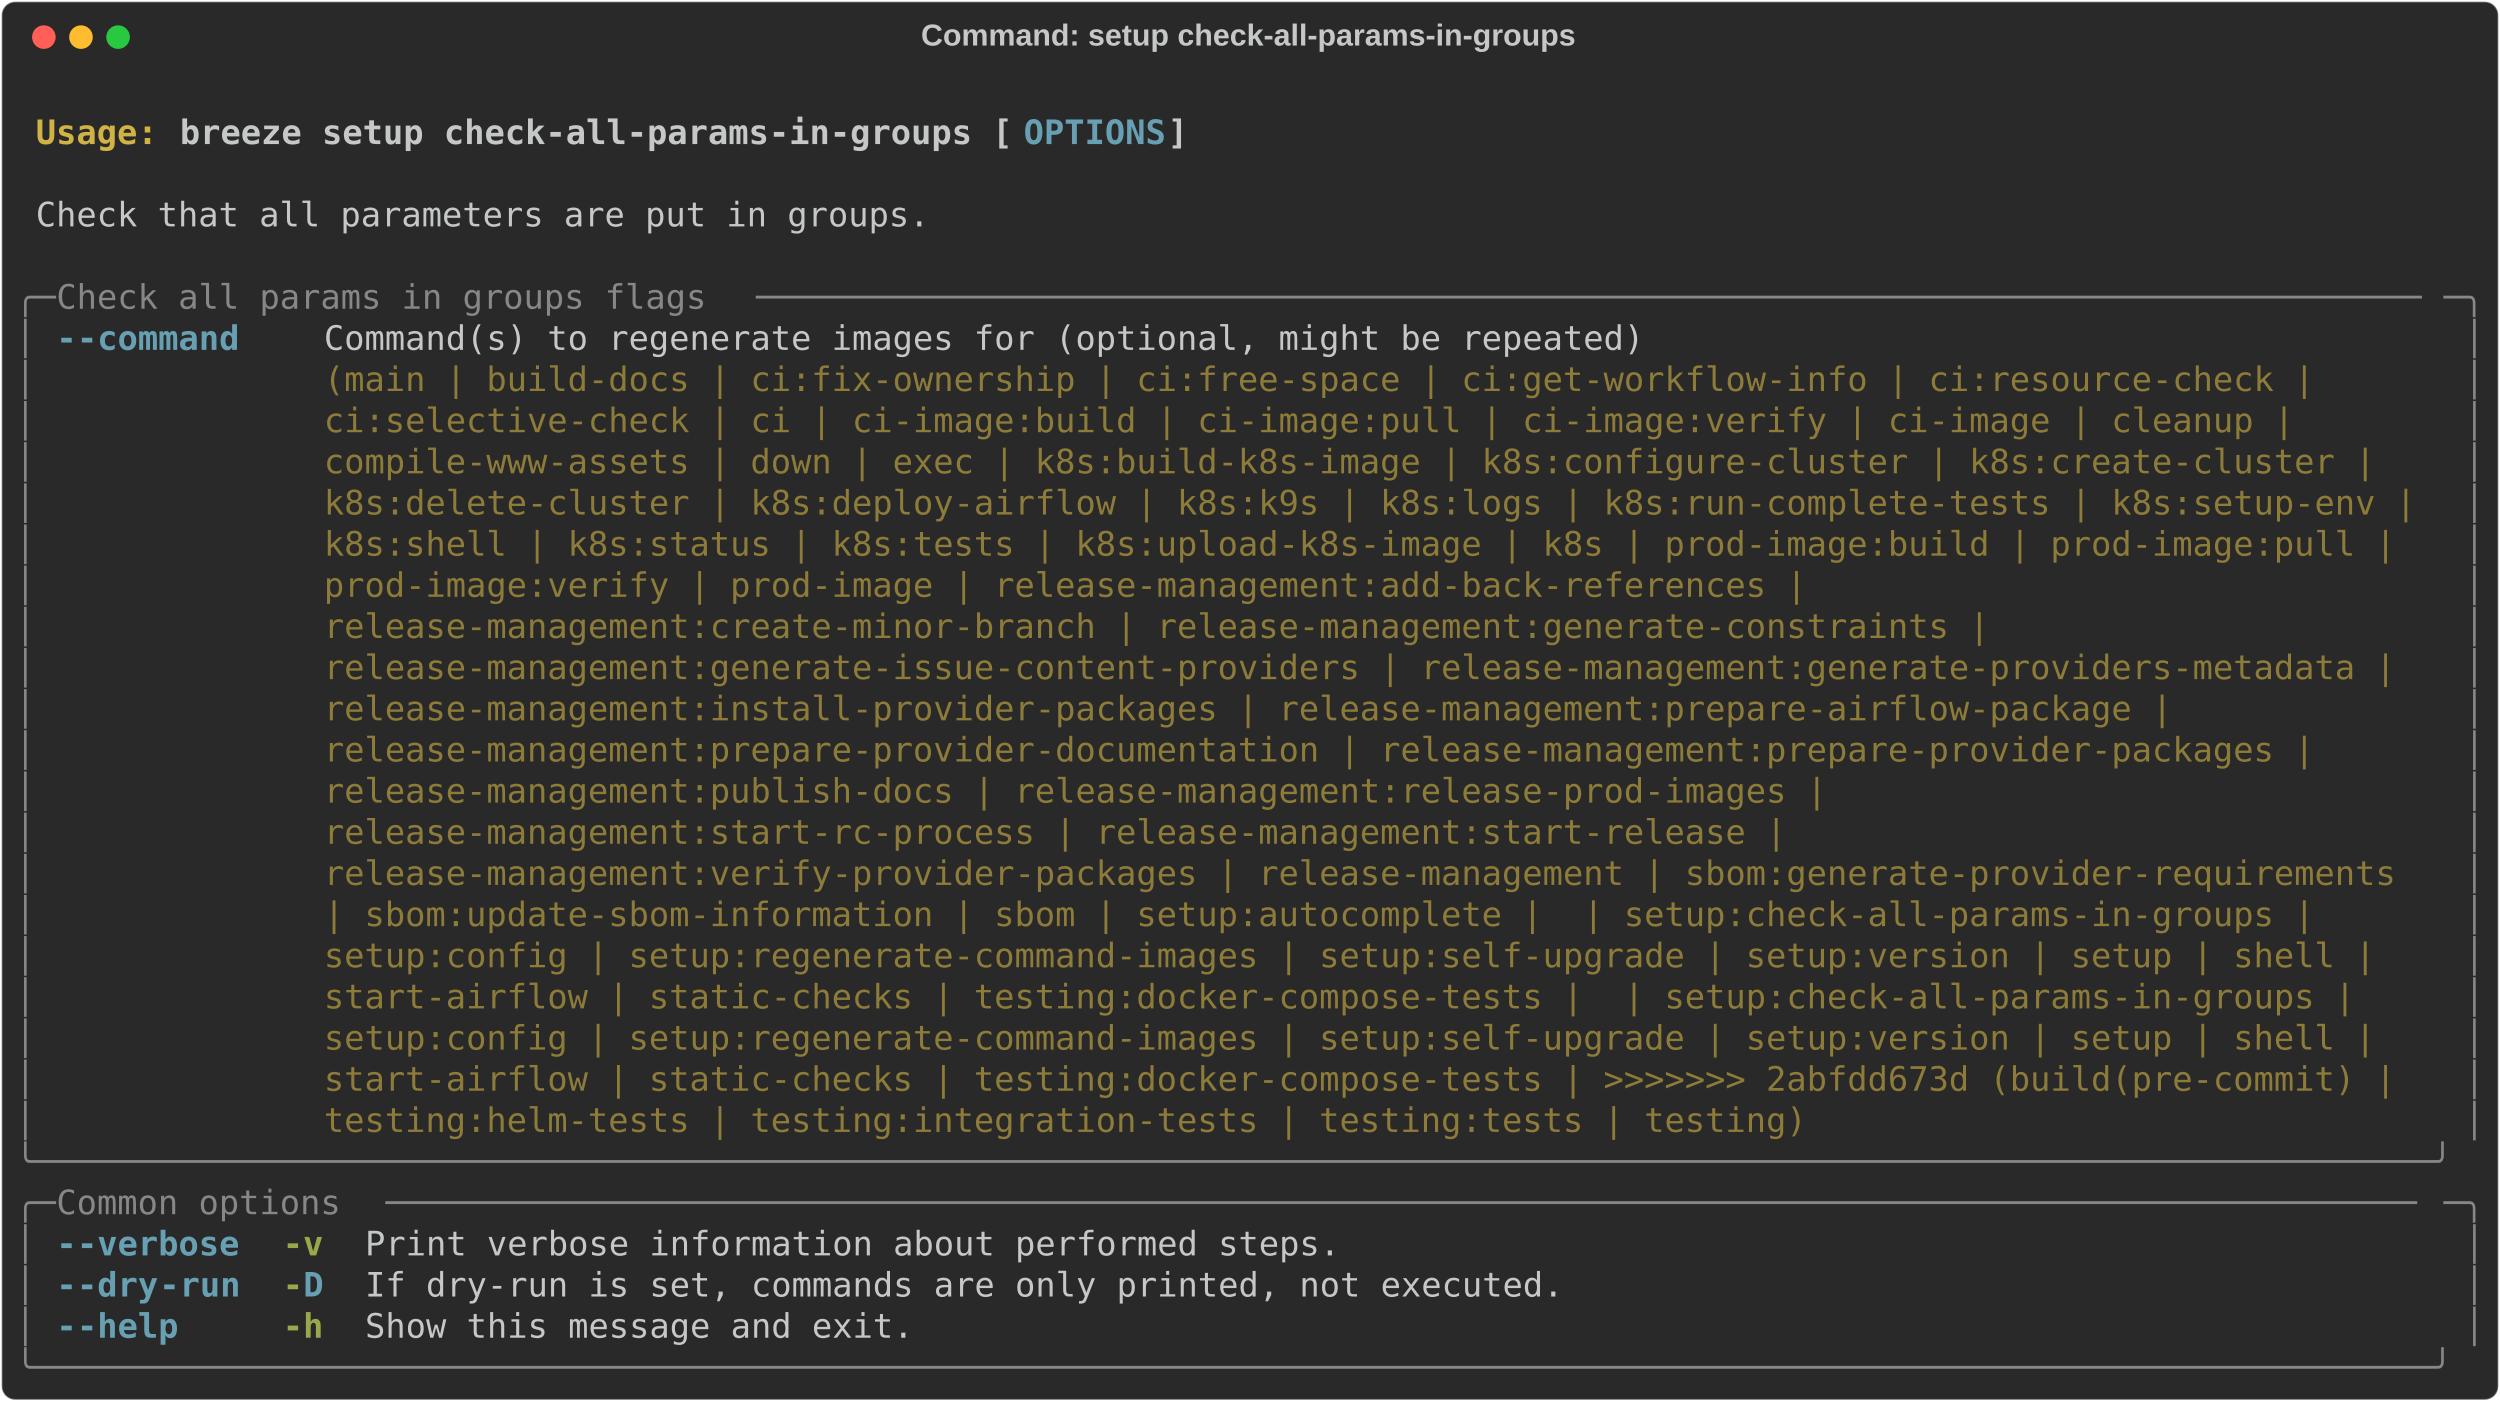
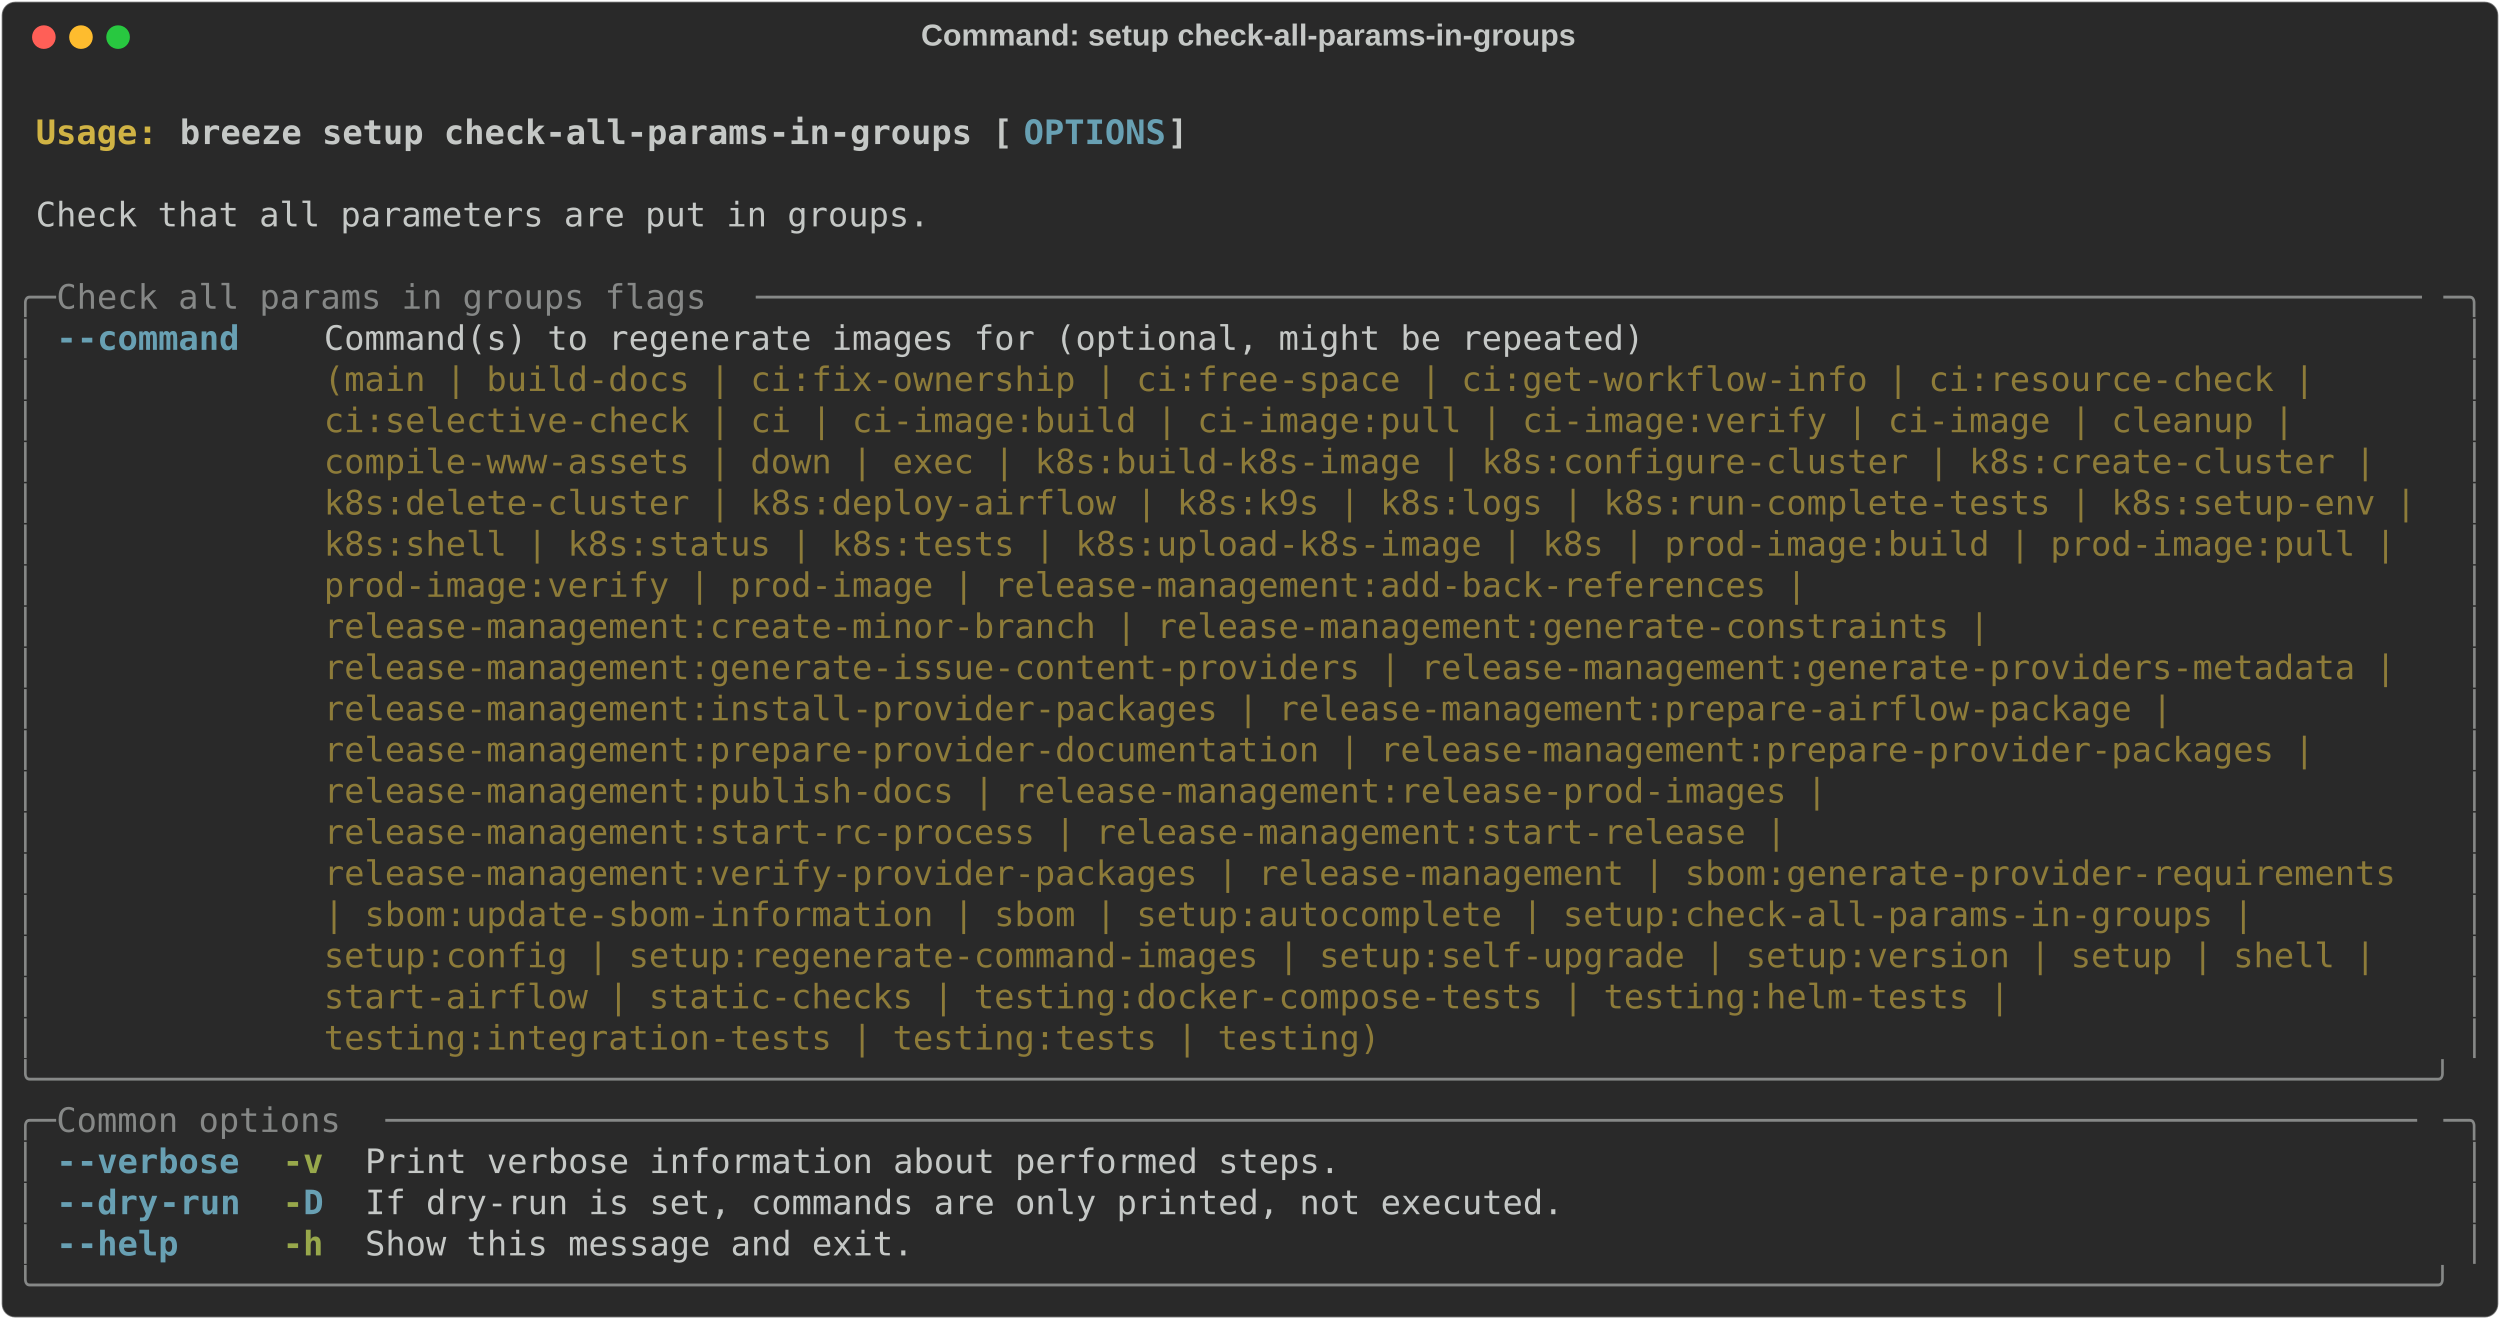
- <svg xmlns="http://www.w3.org/2000/svg" class="rich-terminal" viewBox="0 0 1482 830.8">
+ <svg xmlns="http://www.w3.org/2000/svg" class="rich-terminal" viewBox="0 0 1482 782.0">
  <style>

    @font-face {
        font-family: "Fira Code";
        src: local("FiraCode-Regular"),
                url("https://cdnjs.cloudflare.com/ajax/libs/firacode/6.2.0/woff2/FiraCode-Regular.woff2") format("woff2"),
                url("https://cdnjs.cloudflare.com/ajax/libs/firacode/6.2.0/woff/FiraCode-Regular.woff") format("woff");
        font-style: normal;
        font-weight: 400;
    }
    @font-face {
        font-family: "Fira Code";
        src: local("FiraCode-Bold"),
                url("https://cdnjs.cloudflare.com/ajax/libs/firacode/6.2.0/woff2/FiraCode-Bold.woff2") format("woff2"),
                url("https://cdnjs.cloudflare.com/ajax/libs/firacode/6.2.0/woff/FiraCode-Bold.woff") format("woff");
        font-style: bold;
        font-weight: 700;
    }

    .breeze-setup-check-all-params-in-groups-matrix {
        font-family: Fira Code, monospace;
        font-size: 20px;
        line-height: 24.4px;
        font-variant-east-asian: full-width;
    }

    .breeze-setup-check-all-params-in-groups-title {
        font-size: 18px;
        font-weight: bold;
        font-family: arial;
    }

    .breeze-setup-check-all-params-in-groups-r1 { fill: #c5c8c6;font-weight: bold }
.breeze-setup-check-all-params-in-groups-r2 { fill: #c5c8c6 }
.breeze-setup-check-all-params-in-groups-r3 { fill: #d0b344;font-weight: bold }
.breeze-setup-check-all-params-in-groups-r4 { fill: #68a0b3;font-weight: bold }
.breeze-setup-check-all-params-in-groups-r5 { fill: #868887 }
.breeze-setup-check-all-params-in-groups-r6 { fill: #8d7b39 }
.breeze-setup-check-all-params-in-groups-r7 { fill: #98a84b;font-weight: bold }
    </style>
  <defs>
    <clipPath id="breeze-setup-check-all-params-in-groups-clip-terminal">
-       <rect x="0" y="0" width="1463.0" height="779.8" />
+       <rect x="0" y="0" width="1463.0" height="731.0" />
    </clipPath>
    <clipPath id="breeze-setup-check-all-params-in-groups-line-0">
      <rect x="0" y="1.5" width="1464" height="24.65" />
    </clipPath>
    <clipPath id="breeze-setup-check-all-params-in-groups-line-1">
      <rect x="0" y="25.9" width="1464" height="24.65" />
    </clipPath>
    <clipPath id="breeze-setup-check-all-params-in-groups-line-2">
      <rect x="0" y="50.3" width="1464" height="24.65" />
    </clipPath>
    <clipPath id="breeze-setup-check-all-params-in-groups-line-3">
      <rect x="0" y="74.7" width="1464" height="24.65" />
    </clipPath>
    <clipPath id="breeze-setup-check-all-params-in-groups-line-4">
      <rect x="0" y="99.1" width="1464" height="24.65" />
    </clipPath>
    <clipPath id="breeze-setup-check-all-params-in-groups-line-5">
      <rect x="0" y="123.5" width="1464" height="24.65" />
    </clipPath>
    <clipPath id="breeze-setup-check-all-params-in-groups-line-6">
      <rect x="0" y="147.9" width="1464" height="24.65" />
    </clipPath>
    <clipPath id="breeze-setup-check-all-params-in-groups-line-7">
      <rect x="0" y="172.3" width="1464" height="24.65" />
    </clipPath>
    <clipPath id="breeze-setup-check-all-params-in-groups-line-8">
      <rect x="0" y="196.7" width="1464" height="24.65" />
    </clipPath>
    <clipPath id="breeze-setup-check-all-params-in-groups-line-9">
      <rect x="0" y="221.1" width="1464" height="24.65" />
    </clipPath>
    <clipPath id="breeze-setup-check-all-params-in-groups-line-10">
      <rect x="0" y="245.5" width="1464" height="24.65" />
    </clipPath>
    <clipPath id="breeze-setup-check-all-params-in-groups-line-11">
      <rect x="0" y="269.9" width="1464" height="24.65" />
    </clipPath>
    <clipPath id="breeze-setup-check-all-params-in-groups-line-12">
      <rect x="0" y="294.3" width="1464" height="24.65" />
    </clipPath>
    <clipPath id="breeze-setup-check-all-params-in-groups-line-13">
      <rect x="0" y="318.7" width="1464" height="24.65" />
    </clipPath>
    <clipPath id="breeze-setup-check-all-params-in-groups-line-14">
      <rect x="0" y="343.1" width="1464" height="24.65" />
    </clipPath>
    <clipPath id="breeze-setup-check-all-params-in-groups-line-15">
      <rect x="0" y="367.5" width="1464" height="24.65" />
    </clipPath>
    <clipPath id="breeze-setup-check-all-params-in-groups-line-16">
      <rect x="0" y="391.9" width="1464" height="24.65" />
    </clipPath>
    <clipPath id="breeze-setup-check-all-params-in-groups-line-17">
      <rect x="0" y="416.3" width="1464" height="24.65" />
    </clipPath>
    <clipPath id="breeze-setup-check-all-params-in-groups-line-18">
      <rect x="0" y="440.7" width="1464" height="24.65" />
    </clipPath>
    <clipPath id="breeze-setup-check-all-params-in-groups-line-19">
      <rect x="0" y="465.1" width="1464" height="24.65" />
    </clipPath>
    <clipPath id="breeze-setup-check-all-params-in-groups-line-20">
      <rect x="0" y="489.5" width="1464" height="24.65" />
    </clipPath>
    <clipPath id="breeze-setup-check-all-params-in-groups-line-21">
      <rect x="0" y="513.9" width="1464" height="24.65" />
    </clipPath>
    <clipPath id="breeze-setup-check-all-params-in-groups-line-22">
      <rect x="0" y="538.3" width="1464" height="24.65" />
    </clipPath>
    <clipPath id="breeze-setup-check-all-params-in-groups-line-23">
      <rect x="0" y="562.7" width="1464" height="24.65" />
    </clipPath>
    <clipPath id="breeze-setup-check-all-params-in-groups-line-24">
      <rect x="0" y="587.1" width="1464" height="24.65" />
    </clipPath>
    <clipPath id="breeze-setup-check-all-params-in-groups-line-25">
      <rect x="0" y="611.5" width="1464" height="24.65" />
    </clipPath>
    <clipPath id="breeze-setup-check-all-params-in-groups-line-26">
      <rect x="0" y="635.9" width="1464" height="24.65" />
    </clipPath>
    <clipPath id="breeze-setup-check-all-params-in-groups-line-27">
      <rect x="0" y="660.3" width="1464" height="24.65" />
    </clipPath>
    <clipPath id="breeze-setup-check-all-params-in-groups-line-28">
      <rect x="0" y="684.7" width="1464" height="24.65" />
    </clipPath>
-     <clipPath id="breeze-setup-check-all-params-in-groups-line-29">
-       <rect x="0" y="709.1" width="1464" height="24.65" />
-     </clipPath>
-     <clipPath id="breeze-setup-check-all-params-in-groups-line-30">
-       <rect x="0" y="733.5" width="1464" height="24.65" />
-     </clipPath>
  </defs>
-   <rect fill="#292929" stroke="rgba(255,255,255,0.35)" stroke-width="1" x="1" y="1" width="1480" height="828.8" rx="8" />
+   <rect fill="#292929" stroke="rgba(255,255,255,0.35)" stroke-width="1" x="1" y="1" width="1480" height="780" rx="8" />
  <text class="breeze-setup-check-all-params-in-groups-title" fill="#c5c8c6" text-anchor="middle" x="740" y="27">Command: setup check-all-params-in-groups</text>
  <g transform="translate(26,22)">
    <circle cx="0" cy="0" r="7" fill="#ff5f57" />
    <circle cx="22" cy="0" r="7" fill="#febc2e" />
    <circle cx="44" cy="0" r="7" fill="#28c840" />
  </g>
  <g transform="translate(9, 41)" clip-path="url(#breeze-setup-check-all-params-in-groups-clip-terminal)">
    <g class="breeze-setup-check-all-params-in-groups-matrix">
      <text class="breeze-setup-check-all-params-in-groups-r2" x="1464" y="20" textLength="12.2" clip-path="url(#breeze-setup-check-all-params-in-groups-line-0)">
</text>
      <text class="breeze-setup-check-all-params-in-groups-r3" x="12.2" y="44.4" textLength="85.4" clip-path="url(#breeze-setup-check-all-params-in-groups-line-1)">Usage: </text>
      <text class="breeze-setup-check-all-params-in-groups-r1" x="97.6" y="44.4" textLength="500.2" clip-path="url(#breeze-setup-check-all-params-in-groups-line-1)">breeze setup check-all-params-in-groups [</text>
      <text class="breeze-setup-check-all-params-in-groups-r4" x="597.8" y="44.4" textLength="85.4" clip-path="url(#breeze-setup-check-all-params-in-groups-line-1)">OPTIONS</text>
      <text class="breeze-setup-check-all-params-in-groups-r1" x="683.2" y="44.4" textLength="12.2" clip-path="url(#breeze-setup-check-all-params-in-groups-line-1)">]</text>
      <text class="breeze-setup-check-all-params-in-groups-r2" x="1464" y="44.4" textLength="12.2" clip-path="url(#breeze-setup-check-all-params-in-groups-line-1)">
</text>
      <text class="breeze-setup-check-all-params-in-groups-r2" x="1464" y="68.8" textLength="12.2" clip-path="url(#breeze-setup-check-all-params-in-groups-line-2)">
</text>
      <text class="breeze-setup-check-all-params-in-groups-r2" x="12.2" y="93.2" textLength="536.8" clip-path="url(#breeze-setup-check-all-params-in-groups-line-3)">Check that all parameters are put in groups.</text>
      <text class="breeze-setup-check-all-params-in-groups-r2" x="1464" y="93.2" textLength="12.2" clip-path="url(#breeze-setup-check-all-params-in-groups-line-3)">
</text>
      <text class="breeze-setup-check-all-params-in-groups-r2" x="1464" y="117.6" textLength="12.2" clip-path="url(#breeze-setup-check-all-params-in-groups-line-4)">
</text>
      <text class="breeze-setup-check-all-params-in-groups-r5" x="0" y="142" textLength="24.4" clip-path="url(#breeze-setup-check-all-params-in-groups-line-5)">╭─</text>
      <text class="breeze-setup-check-all-params-in-groups-r5" x="24.4" y="142" textLength="414.8" clip-path="url(#breeze-setup-check-all-params-in-groups-line-5)"> Check all params in groups flags </text>
      <text class="breeze-setup-check-all-params-in-groups-r5" x="439.2" y="142" textLength="1000.4" clip-path="url(#breeze-setup-check-all-params-in-groups-line-5)">──────────────────────────────────────────────────────────────────────────────────</text>
      <text class="breeze-setup-check-all-params-in-groups-r5" x="1439.6" y="142" textLength="24.4" clip-path="url(#breeze-setup-check-all-params-in-groups-line-5)">─╮</text>
      <text class="breeze-setup-check-all-params-in-groups-r2" x="1464" y="142" textLength="12.2" clip-path="url(#breeze-setup-check-all-params-in-groups-line-5)">
</text>
      <text class="breeze-setup-check-all-params-in-groups-r5" x="0" y="166.4" textLength="12.2" clip-path="url(#breeze-setup-check-all-params-in-groups-line-6)">│</text>
      <text class="breeze-setup-check-all-params-in-groups-r4" x="24.4" y="166.4" textLength="12.2" clip-path="url(#breeze-setup-check-all-params-in-groups-line-6)">-</text>
      <text class="breeze-setup-check-all-params-in-groups-r4" x="36.6" y="166.4" textLength="97.6" clip-path="url(#breeze-setup-check-all-params-in-groups-line-6)">-command</text>
      <text class="breeze-setup-check-all-params-in-groups-r2" x="183" y="166.4" textLength="1256.6" clip-path="url(#breeze-setup-check-all-params-in-groups-line-6)">Command(s) to regenerate images for (optional, might be repeated)                                      </text>
      <text class="breeze-setup-check-all-params-in-groups-r5" x="1451.8" y="166.4" textLength="12.2" clip-path="url(#breeze-setup-check-all-params-in-groups-line-6)">│</text>
      <text class="breeze-setup-check-all-params-in-groups-r2" x="1464" y="166.4" textLength="12.2" clip-path="url(#breeze-setup-check-all-params-in-groups-line-6)">
</text>
      <text class="breeze-setup-check-all-params-in-groups-r5" x="0" y="190.8" textLength="12.2" clip-path="url(#breeze-setup-check-all-params-in-groups-line-7)">│</text>
      <text class="breeze-setup-check-all-params-in-groups-r6" x="183" y="190.8" textLength="1256.6" clip-path="url(#breeze-setup-check-all-params-in-groups-line-7)">(main | build-docs | ci:fix-ownership | ci:free-space | ci:get-workflow-info | ci:resource-check |     </text>
      <text class="breeze-setup-check-all-params-in-groups-r5" x="1451.8" y="190.8" textLength="12.2" clip-path="url(#breeze-setup-check-all-params-in-groups-line-7)">│</text>
      <text class="breeze-setup-check-all-params-in-groups-r2" x="1464" y="190.8" textLength="12.2" clip-path="url(#breeze-setup-check-all-params-in-groups-line-7)">
</text>
      <text class="breeze-setup-check-all-params-in-groups-r5" x="0" y="215.2" textLength="12.2" clip-path="url(#breeze-setup-check-all-params-in-groups-line-8)">│</text>
      <text class="breeze-setup-check-all-params-in-groups-r6" x="183" y="215.2" textLength="1256.6" clip-path="url(#breeze-setup-check-all-params-in-groups-line-8)">ci:selective-check | ci | ci-image:build | ci-image:pull | ci-image:verify | ci-image | cleanup |      </text>
      <text class="breeze-setup-check-all-params-in-groups-r5" x="1451.8" y="215.2" textLength="12.2" clip-path="url(#breeze-setup-check-all-params-in-groups-line-8)">│</text>
      <text class="breeze-setup-check-all-params-in-groups-r2" x="1464" y="215.2" textLength="12.2" clip-path="url(#breeze-setup-check-all-params-in-groups-line-8)">
</text>
      <text class="breeze-setup-check-all-params-in-groups-r5" x="0" y="239.6" textLength="12.2" clip-path="url(#breeze-setup-check-all-params-in-groups-line-9)">│</text>
      <text class="breeze-setup-check-all-params-in-groups-r6" x="183" y="239.6" textLength="1256.6" clip-path="url(#breeze-setup-check-all-params-in-groups-line-9)">compile-www-assets | down | exec | k8s:build-k8s-image | k8s:configure-cluster | k8s:create-cluster |  </text>
      <text class="breeze-setup-check-all-params-in-groups-r5" x="1451.8" y="239.6" textLength="12.2" clip-path="url(#breeze-setup-check-all-params-in-groups-line-9)">│</text>
      <text class="breeze-setup-check-all-params-in-groups-r2" x="1464" y="239.6" textLength="12.2" clip-path="url(#breeze-setup-check-all-params-in-groups-line-9)">
</text>
      <text class="breeze-setup-check-all-params-in-groups-r5" x="0" y="264" textLength="12.2" clip-path="url(#breeze-setup-check-all-params-in-groups-line-10)">│</text>
      <text class="breeze-setup-check-all-params-in-groups-r6" x="183" y="264" textLength="1256.6" clip-path="url(#breeze-setup-check-all-params-in-groups-line-10)">k8s:delete-cluster | k8s:deploy-airflow | k8s:k9s | k8s:logs | k8s:run-complete-tests | k8s:setup-env |</text>
      <text class="breeze-setup-check-all-params-in-groups-r5" x="1451.8" y="264" textLength="12.2" clip-path="url(#breeze-setup-check-all-params-in-groups-line-10)">│</text>
      <text class="breeze-setup-check-all-params-in-groups-r2" x="1464" y="264" textLength="12.2" clip-path="url(#breeze-setup-check-all-params-in-groups-line-10)">
</text>
      <text class="breeze-setup-check-all-params-in-groups-r5" x="0" y="288.4" textLength="12.2" clip-path="url(#breeze-setup-check-all-params-in-groups-line-11)">│</text>
      <text class="breeze-setup-check-all-params-in-groups-r6" x="183" y="288.4" textLength="1256.6" clip-path="url(#breeze-setup-check-all-params-in-groups-line-11)">k8s:shell | k8s:status | k8s:tests | k8s:upload-k8s-image | k8s | prod-image:build | prod-image:pull | </text>
      <text class="breeze-setup-check-all-params-in-groups-r5" x="1451.8" y="288.4" textLength="12.2" clip-path="url(#breeze-setup-check-all-params-in-groups-line-11)">│</text>
      <text class="breeze-setup-check-all-params-in-groups-r2" x="1464" y="288.4" textLength="12.2" clip-path="url(#breeze-setup-check-all-params-in-groups-line-11)">
</text>
      <text class="breeze-setup-check-all-params-in-groups-r5" x="0" y="312.8" textLength="12.2" clip-path="url(#breeze-setup-check-all-params-in-groups-line-12)">│</text>
      <text class="breeze-setup-check-all-params-in-groups-r6" x="183" y="312.8" textLength="1256.6" clip-path="url(#breeze-setup-check-all-params-in-groups-line-12)">prod-image:verify | prod-image | release-management:add-back-references |                              </text>
      <text class="breeze-setup-check-all-params-in-groups-r5" x="1451.8" y="312.8" textLength="12.2" clip-path="url(#breeze-setup-check-all-params-in-groups-line-12)">│</text>
      <text class="breeze-setup-check-all-params-in-groups-r2" x="1464" y="312.8" textLength="12.2" clip-path="url(#breeze-setup-check-all-params-in-groups-line-12)">
</text>
      <text class="breeze-setup-check-all-params-in-groups-r5" x="0" y="337.2" textLength="12.2" clip-path="url(#breeze-setup-check-all-params-in-groups-line-13)">│</text>
      <text class="breeze-setup-check-all-params-in-groups-r6" x="183" y="337.2" textLength="1256.6" clip-path="url(#breeze-setup-check-all-params-in-groups-line-13)">release-management:create-minor-branch | release-management:generate-constraints |                     </text>
      <text class="breeze-setup-check-all-params-in-groups-r5" x="1451.8" y="337.2" textLength="12.2" clip-path="url(#breeze-setup-check-all-params-in-groups-line-13)">│</text>
      <text class="breeze-setup-check-all-params-in-groups-r2" x="1464" y="337.2" textLength="12.2" clip-path="url(#breeze-setup-check-all-params-in-groups-line-13)">
</text>
      <text class="breeze-setup-check-all-params-in-groups-r5" x="0" y="361.6" textLength="12.2" clip-path="url(#breeze-setup-check-all-params-in-groups-line-14)">│</text>
      <text class="breeze-setup-check-all-params-in-groups-r6" x="183" y="361.6" textLength="1256.6" clip-path="url(#breeze-setup-check-all-params-in-groups-line-14)">release-management:generate-issue-content-providers | release-management:generate-providers-metadata | </text>
      <text class="breeze-setup-check-all-params-in-groups-r5" x="1451.8" y="361.6" textLength="12.2" clip-path="url(#breeze-setup-check-all-params-in-groups-line-14)">│</text>
      <text class="breeze-setup-check-all-params-in-groups-r2" x="1464" y="361.6" textLength="12.2" clip-path="url(#breeze-setup-check-all-params-in-groups-line-14)">
</text>
      <text class="breeze-setup-check-all-params-in-groups-r5" x="0" y="386" textLength="12.2" clip-path="url(#breeze-setup-check-all-params-in-groups-line-15)">│</text>
      <text class="breeze-setup-check-all-params-in-groups-r6" x="183" y="386" textLength="1256.6" clip-path="url(#breeze-setup-check-all-params-in-groups-line-15)">release-management:install-provider-packages | release-management:prepare-airflow-package |            </text>
      <text class="breeze-setup-check-all-params-in-groups-r5" x="1451.8" y="386" textLength="12.2" clip-path="url(#breeze-setup-check-all-params-in-groups-line-15)">│</text>
      <text class="breeze-setup-check-all-params-in-groups-r2" x="1464" y="386" textLength="12.2" clip-path="url(#breeze-setup-check-all-params-in-groups-line-15)">
</text>
      <text class="breeze-setup-check-all-params-in-groups-r5" x="0" y="410.4" textLength="12.2" clip-path="url(#breeze-setup-check-all-params-in-groups-line-16)">│</text>
      <text class="breeze-setup-check-all-params-in-groups-r6" x="183" y="410.4" textLength="1256.6" clip-path="url(#breeze-setup-check-all-params-in-groups-line-16)">release-management:prepare-provider-documentation | release-management:prepare-provider-packages |     </text>
      <text class="breeze-setup-check-all-params-in-groups-r5" x="1451.8" y="410.4" textLength="12.2" clip-path="url(#breeze-setup-check-all-params-in-groups-line-16)">│</text>
      <text class="breeze-setup-check-all-params-in-groups-r2" x="1464" y="410.4" textLength="12.2" clip-path="url(#breeze-setup-check-all-params-in-groups-line-16)">
</text>
      <text class="breeze-setup-check-all-params-in-groups-r5" x="0" y="434.8" textLength="12.2" clip-path="url(#breeze-setup-check-all-params-in-groups-line-17)">│</text>
      <text class="breeze-setup-check-all-params-in-groups-r6" x="183" y="434.8" textLength="1256.6" clip-path="url(#breeze-setup-check-all-params-in-groups-line-17)">release-management:publish-docs | release-management:release-prod-images |                             </text>
      <text class="breeze-setup-check-all-params-in-groups-r5" x="1451.8" y="434.8" textLength="12.2" clip-path="url(#breeze-setup-check-all-params-in-groups-line-17)">│</text>
      <text class="breeze-setup-check-all-params-in-groups-r2" x="1464" y="434.8" textLength="12.2" clip-path="url(#breeze-setup-check-all-params-in-groups-line-17)">
</text>
      <text class="breeze-setup-check-all-params-in-groups-r5" x="0" y="459.2" textLength="12.2" clip-path="url(#breeze-setup-check-all-params-in-groups-line-18)">│</text>
      <text class="breeze-setup-check-all-params-in-groups-r6" x="183" y="459.2" textLength="1256.6" clip-path="url(#breeze-setup-check-all-params-in-groups-line-18)">release-management:start-rc-process | release-management:start-release |                               </text>
      <text class="breeze-setup-check-all-params-in-groups-r5" x="1451.8" y="459.2" textLength="12.2" clip-path="url(#breeze-setup-check-all-params-in-groups-line-18)">│</text>
      <text class="breeze-setup-check-all-params-in-groups-r2" x="1464" y="459.2" textLength="12.2" clip-path="url(#breeze-setup-check-all-params-in-groups-line-18)">
</text>
      <text class="breeze-setup-check-all-params-in-groups-r5" x="0" y="483.6" textLength="12.2" clip-path="url(#breeze-setup-check-all-params-in-groups-line-19)">│</text>
      <text class="breeze-setup-check-all-params-in-groups-r6" x="183" y="483.6" textLength="1256.6" clip-path="url(#breeze-setup-check-all-params-in-groups-line-19)">release-management:verify-provider-packages | release-management | sbom:generate-provider-requirements </text>
      <text class="breeze-setup-check-all-params-in-groups-r5" x="1451.8" y="483.6" textLength="12.2" clip-path="url(#breeze-setup-check-all-params-in-groups-line-19)">│</text>
      <text class="breeze-setup-check-all-params-in-groups-r2" x="1464" y="483.6" textLength="12.2" clip-path="url(#breeze-setup-check-all-params-in-groups-line-19)">
</text>
      <text class="breeze-setup-check-all-params-in-groups-r5" x="0" y="508" textLength="12.2" clip-path="url(#breeze-setup-check-all-params-in-groups-line-20)">│</text>
-       <text class="breeze-setup-check-all-params-in-groups-r6" x="183" y="508" textLength="1256.6" clip-path="url(#breeze-setup-check-all-params-in-groups-line-20)">| sbom:update-sbom-information | sbom | setup:autocomplete |  | setup:check-all-params-in-groups |     </text>
+       <text class="breeze-setup-check-all-params-in-groups-r6" x="183" y="508" textLength="1256.6" clip-path="url(#breeze-setup-check-all-params-in-groups-line-20)">| sbom:update-sbom-information | sbom | setup:autocomplete | setup:check-all-params-in-groups |        </text>
      <text class="breeze-setup-check-all-params-in-groups-r5" x="1451.8" y="508" textLength="12.2" clip-path="url(#breeze-setup-check-all-params-in-groups-line-20)">│</text>
      <text class="breeze-setup-check-all-params-in-groups-r2" x="1464" y="508" textLength="12.2" clip-path="url(#breeze-setup-check-all-params-in-groups-line-20)">
</text>
      <text class="breeze-setup-check-all-params-in-groups-r5" x="0" y="532.4" textLength="12.2" clip-path="url(#breeze-setup-check-all-params-in-groups-line-21)">│</text>
      <text class="breeze-setup-check-all-params-in-groups-r6" x="183" y="532.4" textLength="1256.6" clip-path="url(#breeze-setup-check-all-params-in-groups-line-21)">setup:config | setup:regenerate-command-images | setup:self-upgrade | setup:version | setup | shell |  </text>
      <text class="breeze-setup-check-all-params-in-groups-r5" x="1451.8" y="532.4" textLength="12.2" clip-path="url(#breeze-setup-check-all-params-in-groups-line-21)">│</text>
      <text class="breeze-setup-check-all-params-in-groups-r2" x="1464" y="532.4" textLength="12.2" clip-path="url(#breeze-setup-check-all-params-in-groups-line-21)">
</text>
      <text class="breeze-setup-check-all-params-in-groups-r5" x="0" y="556.8" textLength="12.2" clip-path="url(#breeze-setup-check-all-params-in-groups-line-22)">│</text>
-       <text class="breeze-setup-check-all-params-in-groups-r6" x="183" y="556.8" textLength="1256.6" clip-path="url(#breeze-setup-check-all-params-in-groups-line-22)">start-airflow | static-checks | testing:docker-compose-tests |  | setup:check-all-params-in-groups |   </text>
+       <text class="breeze-setup-check-all-params-in-groups-r6" x="183" y="556.8" textLength="1256.6" clip-path="url(#breeze-setup-check-all-params-in-groups-line-22)">start-airflow | static-checks | testing:docker-compose-tests | testing:helm-tests |                    </text>
      <text class="breeze-setup-check-all-params-in-groups-r5" x="1451.8" y="556.8" textLength="12.2" clip-path="url(#breeze-setup-check-all-params-in-groups-line-22)">│</text>
      <text class="breeze-setup-check-all-params-in-groups-r2" x="1464" y="556.8" textLength="12.2" clip-path="url(#breeze-setup-check-all-params-in-groups-line-22)">
</text>
      <text class="breeze-setup-check-all-params-in-groups-r5" x="0" y="581.2" textLength="12.2" clip-path="url(#breeze-setup-check-all-params-in-groups-line-23)">│</text>
-       <text class="breeze-setup-check-all-params-in-groups-r6" x="183" y="581.2" textLength="1256.6" clip-path="url(#breeze-setup-check-all-params-in-groups-line-23)">setup:config | setup:regenerate-command-images | setup:self-upgrade | setup:version | setup | shell |  </text>
+       <text class="breeze-setup-check-all-params-in-groups-r6" x="183" y="581.2" textLength="1256.6" clip-path="url(#breeze-setup-check-all-params-in-groups-line-23)">testing:integration-tests | testing:tests | testing)                                                   </text>
      <text class="breeze-setup-check-all-params-in-groups-r5" x="1451.8" y="581.2" textLength="12.2" clip-path="url(#breeze-setup-check-all-params-in-groups-line-23)">│</text>
      <text class="breeze-setup-check-all-params-in-groups-r2" x="1464" y="581.2" textLength="12.2" clip-path="url(#breeze-setup-check-all-params-in-groups-line-23)">
</text>
-       <text class="breeze-setup-check-all-params-in-groups-r5" x="0" y="605.6" textLength="12.2" clip-path="url(#breeze-setup-check-all-params-in-groups-line-24)">│</text>
-       <text class="breeze-setup-check-all-params-in-groups-r6" x="183" y="605.6" textLength="1256.6" clip-path="url(#breeze-setup-check-all-params-in-groups-line-24)">start-airflow | static-checks | testing:docker-compose-tests | &gt;&gt;&gt;&gt;&gt;&gt;&gt; 2abfdd673d (build(pre-commit) | </text>
-       <text class="breeze-setup-check-all-params-in-groups-r5" x="1451.8" y="605.6" textLength="12.2" clip-path="url(#breeze-setup-check-all-params-in-groups-line-24)">│</text>
+       <text class="breeze-setup-check-all-params-in-groups-r5" x="0" y="605.6" textLength="1464" clip-path="url(#breeze-setup-check-all-params-in-groups-line-24)">╰──────────────────────────────────────────────────────────────────────────────────────────────────────────────────────╯</text>
      <text class="breeze-setup-check-all-params-in-groups-r2" x="1464" y="605.6" textLength="12.2" clip-path="url(#breeze-setup-check-all-params-in-groups-line-24)">
</text>
-       <text class="breeze-setup-check-all-params-in-groups-r5" x="0" y="630" textLength="12.2" clip-path="url(#breeze-setup-check-all-params-in-groups-line-25)">│</text>
-       <text class="breeze-setup-check-all-params-in-groups-r6" x="183" y="630" textLength="1256.6" clip-path="url(#breeze-setup-check-all-params-in-groups-line-25)">testing:helm-tests | testing:integration-tests | testing:tests | testing)                              </text>
-       <text class="breeze-setup-check-all-params-in-groups-r5" x="1451.8" y="630" textLength="12.2" clip-path="url(#breeze-setup-check-all-params-in-groups-line-25)">│</text>
+       <text class="breeze-setup-check-all-params-in-groups-r5" x="0" y="630" textLength="24.4" clip-path="url(#breeze-setup-check-all-params-in-groups-line-25)">╭─</text>
+       <text class="breeze-setup-check-all-params-in-groups-r5" x="24.4" y="630" textLength="195.2" clip-path="url(#breeze-setup-check-all-params-in-groups-line-25)"> Common options </text>
+       <text class="breeze-setup-check-all-params-in-groups-r5" x="219.6" y="630" textLength="1220" clip-path="url(#breeze-setup-check-all-params-in-groups-line-25)">────────────────────────────────────────────────────────────────────────────────────────────────────</text>
+       <text class="breeze-setup-check-all-params-in-groups-r5" x="1439.6" y="630" textLength="24.4" clip-path="url(#breeze-setup-check-all-params-in-groups-line-25)">─╮</text>
      <text class="breeze-setup-check-all-params-in-groups-r2" x="1464" y="630" textLength="12.2" clip-path="url(#breeze-setup-check-all-params-in-groups-line-25)">
</text>
-       <text class="breeze-setup-check-all-params-in-groups-r5" x="0" y="654.4" textLength="1464" clip-path="url(#breeze-setup-check-all-params-in-groups-line-26)">╰──────────────────────────────────────────────────────────────────────────────────────────────────────────────────────╯</text>
+       <text class="breeze-setup-check-all-params-in-groups-r5" x="0" y="654.4" textLength="12.2" clip-path="url(#breeze-setup-check-all-params-in-groups-line-26)">│</text>
+       <text class="breeze-setup-check-all-params-in-groups-r4" x="24.4" y="654.4" textLength="12.2" clip-path="url(#breeze-setup-check-all-params-in-groups-line-26)">-</text>
+       <text class="breeze-setup-check-all-params-in-groups-r4" x="36.6" y="654.4" textLength="97.6" clip-path="url(#breeze-setup-check-all-params-in-groups-line-26)">-verbose</text>
+       <text class="breeze-setup-check-all-params-in-groups-r7" x="158.6" y="654.4" textLength="24.4" clip-path="url(#breeze-setup-check-all-params-in-groups-line-26)">-v</text>
+       <text class="breeze-setup-check-all-params-in-groups-r2" x="207.4" y="654.4" textLength="585.6" clip-path="url(#breeze-setup-check-all-params-in-groups-line-26)">Print verbose information about performed steps.</text>
+       <text class="breeze-setup-check-all-params-in-groups-r5" x="1451.8" y="654.4" textLength="12.2" clip-path="url(#breeze-setup-check-all-params-in-groups-line-26)">│</text>
      <text class="breeze-setup-check-all-params-in-groups-r2" x="1464" y="654.4" textLength="12.2" clip-path="url(#breeze-setup-check-all-params-in-groups-line-26)">
</text>
-       <text class="breeze-setup-check-all-params-in-groups-r5" x="0" y="678.8" textLength="24.4" clip-path="url(#breeze-setup-check-all-params-in-groups-line-27)">╭─</text>
-       <text class="breeze-setup-check-all-params-in-groups-r5" x="24.4" y="678.8" textLength="195.2" clip-path="url(#breeze-setup-check-all-params-in-groups-line-27)"> Common options </text>
-       <text class="breeze-setup-check-all-params-in-groups-r5" x="219.6" y="678.8" textLength="1220" clip-path="url(#breeze-setup-check-all-params-in-groups-line-27)">────────────────────────────────────────────────────────────────────────────────────────────────────</text>
-       <text class="breeze-setup-check-all-params-in-groups-r5" x="1439.6" y="678.8" textLength="24.4" clip-path="url(#breeze-setup-check-all-params-in-groups-line-27)">─╮</text>
+       <text class="breeze-setup-check-all-params-in-groups-r5" x="0" y="678.8" textLength="12.2" clip-path="url(#breeze-setup-check-all-params-in-groups-line-27)">│</text>
+       <text class="breeze-setup-check-all-params-in-groups-r4" x="24.4" y="678.8" textLength="12.2" clip-path="url(#breeze-setup-check-all-params-in-groups-line-27)">-</text>
+       <text class="breeze-setup-check-all-params-in-groups-r4" x="36.6" y="678.8" textLength="48.8" clip-path="url(#breeze-setup-check-all-params-in-groups-line-27)">-dry</text>
+       <text class="breeze-setup-check-all-params-in-groups-r4" x="85.4" y="678.8" textLength="48.8" clip-path="url(#breeze-setup-check-all-params-in-groups-line-27)">-run</text>
+       <text class="breeze-setup-check-all-params-in-groups-r7" x="158.6" y="678.8" textLength="12.2" clip-path="url(#breeze-setup-check-all-params-in-groups-line-27)">-</text>
+       <text class="breeze-setup-check-all-params-in-groups-r4" x="170.8" y="678.8" textLength="12.2" clip-path="url(#breeze-setup-check-all-params-in-groups-line-27)">D</text>
+       <text class="breeze-setup-check-all-params-in-groups-r2" x="207.4" y="678.8" textLength="719.8" clip-path="url(#breeze-setup-check-all-params-in-groups-line-27)">If dry-run is set, commands are only printed, not executed.</text>
+       <text class="breeze-setup-check-all-params-in-groups-r5" x="1451.8" y="678.8" textLength="12.2" clip-path="url(#breeze-setup-check-all-params-in-groups-line-27)">│</text>
      <text class="breeze-setup-check-all-params-in-groups-r2" x="1464" y="678.8" textLength="12.2" clip-path="url(#breeze-setup-check-all-params-in-groups-line-27)">
</text>
      <text class="breeze-setup-check-all-params-in-groups-r5" x="0" y="703.2" textLength="12.2" clip-path="url(#breeze-setup-check-all-params-in-groups-line-28)">│</text>
      <text class="breeze-setup-check-all-params-in-groups-r4" x="24.4" y="703.2" textLength="12.2" clip-path="url(#breeze-setup-check-all-params-in-groups-line-28)">-</text>
-       <text class="breeze-setup-check-all-params-in-groups-r4" x="36.6" y="703.2" textLength="97.6" clip-path="url(#breeze-setup-check-all-params-in-groups-line-28)">-verbose</text>
-       <text class="breeze-setup-check-all-params-in-groups-r7" x="158.6" y="703.2" textLength="24.4" clip-path="url(#breeze-setup-check-all-params-in-groups-line-28)">-v</text>
-       <text class="breeze-setup-check-all-params-in-groups-r2" x="207.4" y="703.2" textLength="585.6" clip-path="url(#breeze-setup-check-all-params-in-groups-line-28)">Print verbose information about performed steps.</text>
+       <text class="breeze-setup-check-all-params-in-groups-r4" x="36.6" y="703.2" textLength="61" clip-path="url(#breeze-setup-check-all-params-in-groups-line-28)">-help</text>
+       <text class="breeze-setup-check-all-params-in-groups-r7" x="158.6" y="703.2" textLength="24.4" clip-path="url(#breeze-setup-check-all-params-in-groups-line-28)">-h</text>
+       <text class="breeze-setup-check-all-params-in-groups-r2" x="207.4" y="703.2" textLength="329.4" clip-path="url(#breeze-setup-check-all-params-in-groups-line-28)">Show this message and exit.</text>
      <text class="breeze-setup-check-all-params-in-groups-r5" x="1451.8" y="703.2" textLength="12.2" clip-path="url(#breeze-setup-check-all-params-in-groups-line-28)">│</text>
      <text class="breeze-setup-check-all-params-in-groups-r2" x="1464" y="703.2" textLength="12.2" clip-path="url(#breeze-setup-check-all-params-in-groups-line-28)">
</text>
-       <text class="breeze-setup-check-all-params-in-groups-r5" x="0" y="727.6" textLength="12.2" clip-path="url(#breeze-setup-check-all-params-in-groups-line-29)">│</text>
-       <text class="breeze-setup-check-all-params-in-groups-r4" x="24.4" y="727.6" textLength="12.2" clip-path="url(#breeze-setup-check-all-params-in-groups-line-29)">-</text>
-       <text class="breeze-setup-check-all-params-in-groups-r4" x="36.6" y="727.6" textLength="48.8" clip-path="url(#breeze-setup-check-all-params-in-groups-line-29)">-dry</text>
-       <text class="breeze-setup-check-all-params-in-groups-r4" x="85.4" y="727.6" textLength="48.8" clip-path="url(#breeze-setup-check-all-params-in-groups-line-29)">-run</text>
-       <text class="breeze-setup-check-all-params-in-groups-r7" x="158.6" y="727.6" textLength="12.2" clip-path="url(#breeze-setup-check-all-params-in-groups-line-29)">-</text>
-       <text class="breeze-setup-check-all-params-in-groups-r4" x="170.8" y="727.6" textLength="12.2" clip-path="url(#breeze-setup-check-all-params-in-groups-line-29)">D</text>
-       <text class="breeze-setup-check-all-params-in-groups-r2" x="207.4" y="727.6" textLength="719.8" clip-path="url(#breeze-setup-check-all-params-in-groups-line-29)">If dry-run is set, commands are only printed, not executed.</text>
-       <text class="breeze-setup-check-all-params-in-groups-r5" x="1451.8" y="727.6" textLength="12.2" clip-path="url(#breeze-setup-check-all-params-in-groups-line-29)">│</text>
+       <text class="breeze-setup-check-all-params-in-groups-r5" x="0" y="727.6" textLength="1464" clip-path="url(#breeze-setup-check-all-params-in-groups-line-29)">╰──────────────────────────────────────────────────────────────────────────────────────────────────────────────────────╯</text>
      <text class="breeze-setup-check-all-params-in-groups-r2" x="1464" y="727.6" textLength="12.2" clip-path="url(#breeze-setup-check-all-params-in-groups-line-29)">
- </text>
-       <text class="breeze-setup-check-all-params-in-groups-r5" x="0" y="752" textLength="12.2" clip-path="url(#breeze-setup-check-all-params-in-groups-line-30)">│</text>
-       <text class="breeze-setup-check-all-params-in-groups-r4" x="24.4" y="752" textLength="12.2" clip-path="url(#breeze-setup-check-all-params-in-groups-line-30)">-</text>
-       <text class="breeze-setup-check-all-params-in-groups-r4" x="36.6" y="752" textLength="61" clip-path="url(#breeze-setup-check-all-params-in-groups-line-30)">-help</text>
-       <text class="breeze-setup-check-all-params-in-groups-r7" x="158.6" y="752" textLength="24.4" clip-path="url(#breeze-setup-check-all-params-in-groups-line-30)">-h</text>
-       <text class="breeze-setup-check-all-params-in-groups-r2" x="207.4" y="752" textLength="329.4" clip-path="url(#breeze-setup-check-all-params-in-groups-line-30)">Show this message and exit.</text>
-       <text class="breeze-setup-check-all-params-in-groups-r5" x="1451.8" y="752" textLength="12.2" clip-path="url(#breeze-setup-check-all-params-in-groups-line-30)">│</text>
-       <text class="breeze-setup-check-all-params-in-groups-r2" x="1464" y="752" textLength="12.2" clip-path="url(#breeze-setup-check-all-params-in-groups-line-30)">
- </text>
-       <text class="breeze-setup-check-all-params-in-groups-r5" x="0" y="776.4" textLength="1464" clip-path="url(#breeze-setup-check-all-params-in-groups-line-31)">╰──────────────────────────────────────────────────────────────────────────────────────────────────────────────────────╯</text>
-       <text class="breeze-setup-check-all-params-in-groups-r2" x="1464" y="776.4" textLength="12.2" clip-path="url(#breeze-setup-check-all-params-in-groups-line-31)">
</text>
    </g>
  </g>
</svg>
